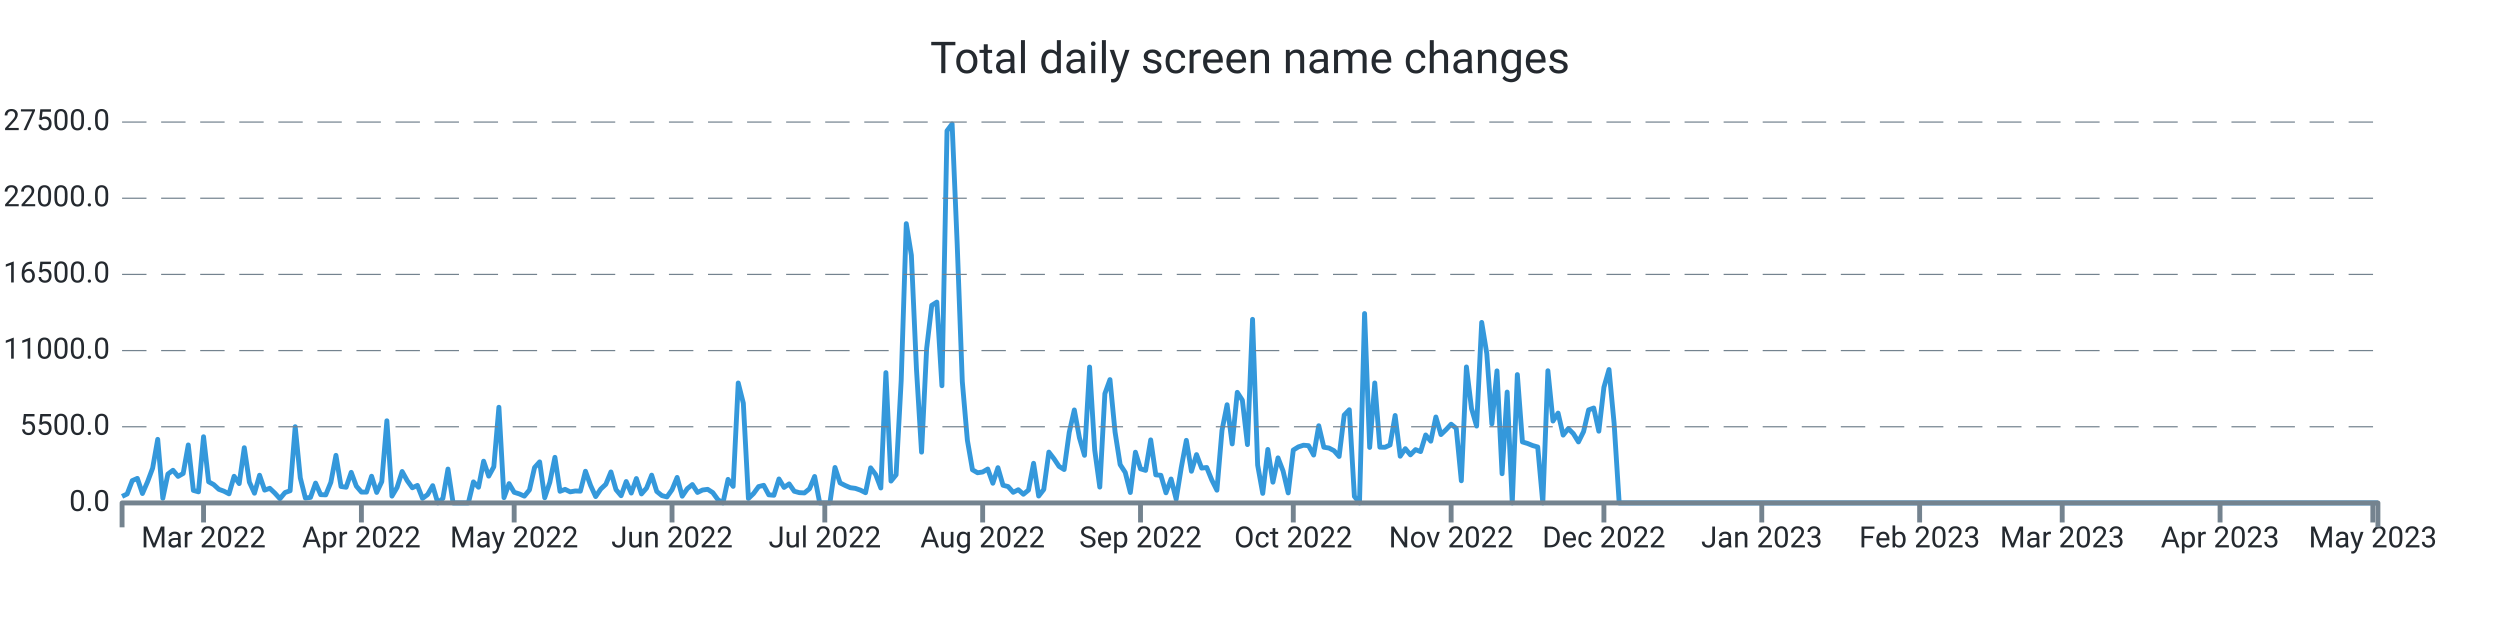
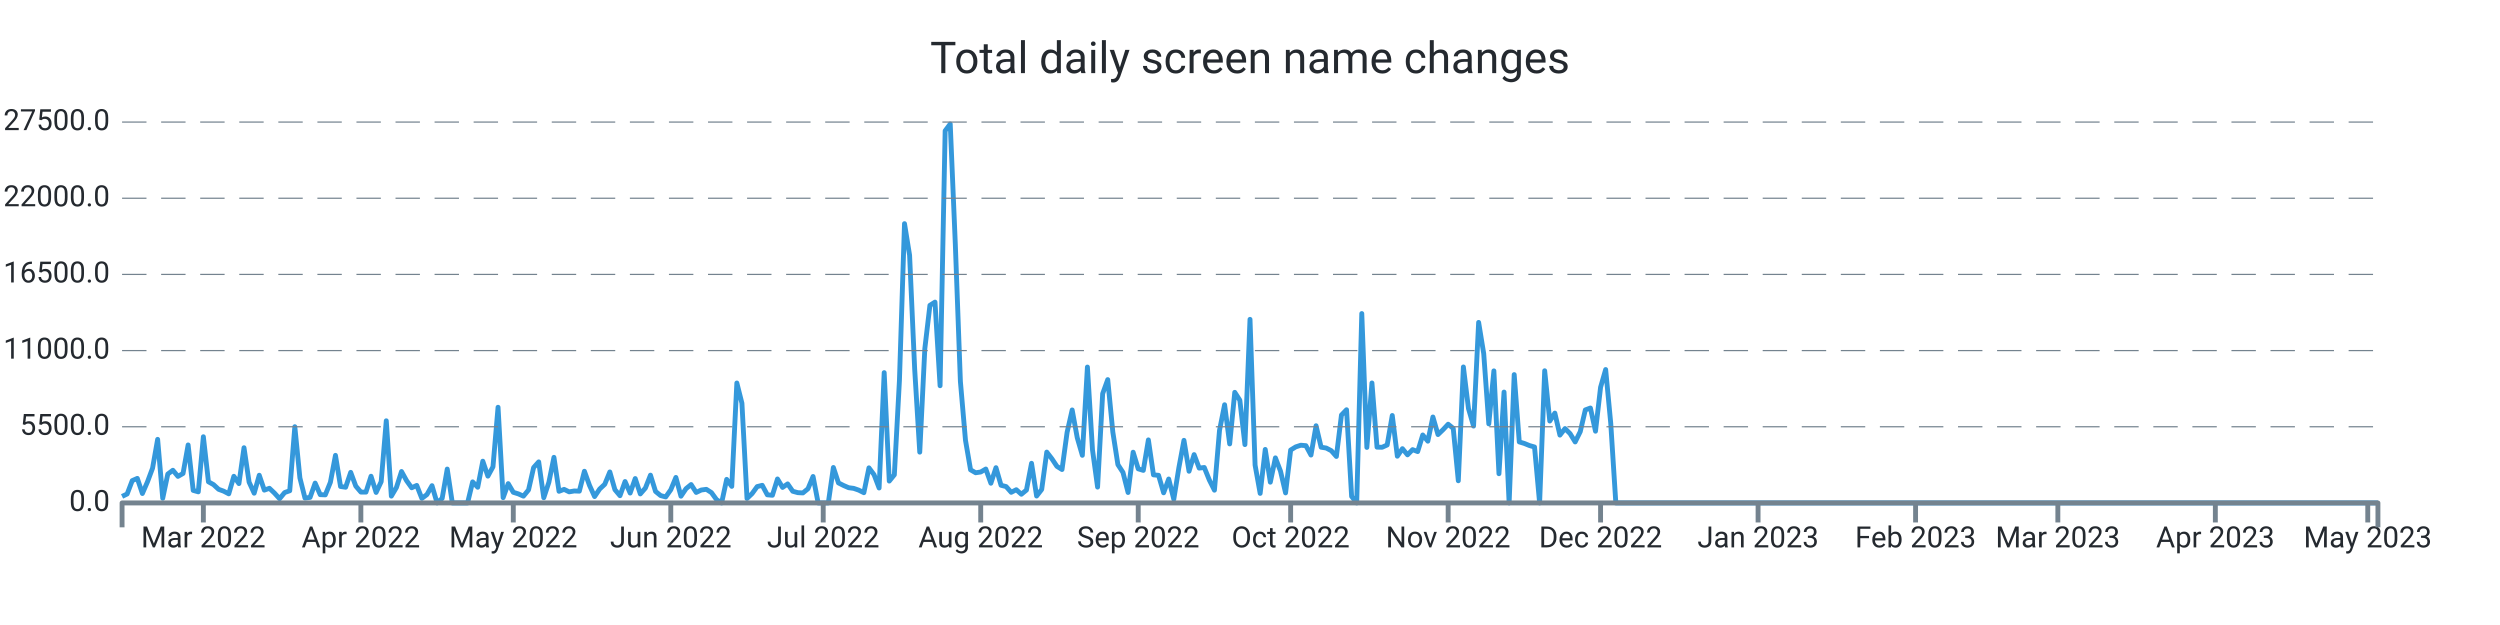
<svg xmlns="http://www.w3.org/2000/svg" width="1024.0" height="256.0" viewBox="0 0 1024.0 256.0" preserveAspectRatio="xMidYMid meet">
-   <path stroke="#3498db" stroke-linejoin="round" d="M 50.0 203.339 L 50 203.339L 52.086 202.33L 54.172 196.867L 56.257 195.948L 58.343 202.143L 60.429 197.355L 62.515 191.761L 64.6 179.962L 66.686 204.094L 68.772 194.172L 70.858 192.618L 72.944 195.125L 75.029 193.928L 77.115 182.248L 79.201 200.866L 81.287 201.456L 83.372 178.89L 85.458 197.338L 87.544 198.501L 89.63 200.418L 91.716 201.184L 93.801 202.267L 95.887 195.091L 97.973 198.081L 100.059 183.389L 102.144 197.474L 104.23 202.018L 106.316 194.66L 108.402 200.753L 110.488 200.004L 112.573 201.972L 114.659 204.275L 116.745 201.745L 118.831 201.014L 120.916 174.783L 123.002 195.761L 125.088 204.003L 127.174 203.731L 129.26 197.877L 131.345 202.608L 133.431 202.693L 135.517 197.559L 137.603 186.514L 139.688 199.266L 141.774 199.573L 143.86 193.48L 145.946 199.108L 148.032 201.547L 150.117 201.57L 152.203 195.069L 154.289 201.7L 156.375 197.287L 158.46 172.355L 160.546 203.209L 162.632 199.675L 164.718 193.129L 166.804 196.89L 168.889 199.788L 170.975 198.83L 173.061 204.134L 175.147 202.579L 177.233 198.926L 179.318 206L 181.404 204.128L 183.49 192.125L 185.576 206L 187.661 206L 189.747 206L 191.833 206L 193.919 197.372L 196.005 199.578L 198.09 188.902L 200.176 195.029L 202.262 191.206L 204.348 166.813L 206.433 203.839L 208.519 198.092L 210.605 201.643L 212.691 202.296L 214.777 203.22L 216.862 200.668L 218.948 191.512L 221.034 189.186L 223.12 203.867L 225.205 197.565L 227.291 187.325L 229.377 201.235L 231.463 200.446L 233.549 201.462L 235.634 201.099L 237.72 201.178L 239.806 193.026L 241.892 198.807L 243.977 203.391L 246.063 200.305L 248.149 198.359L 250.235 193.31L 252.321 200.566L 254.406 203.039L 256.492 197.23L 258.578 201.955L 260.664 196.016L 262.749 202.307L 264.835 199.913L 266.921 194.621L 269.007 201.292L 271.093 202.988L 273.178 203.544L 275.264 200.605L 277.35 195.562L 279.436 203.243L 281.521 200.157L 283.607 198.467L 285.693 201.7L 287.779 200.707L 289.865 200.429L 291.95 201.768L 294.036 204.644L 296.122 206L 298.208 196.356L 300.293 199.215L 302.379 156.874L 304.465 165.151L 306.551 204.173L 308.637 202.177L 310.722 199.312L 312.808 198.784L 314.894 202.676L 316.98 202.857L 319.065 196.186L 321.151 199.647L 323.237 198.206L 325.323 201.218L 327.409 201.791L 329.494 201.904L 331.58 200.197L 333.666 195.171L 335.752 206L 337.837 206L 339.923 206L 342.009 191.483L 344.095 197.797L 346.181 198.852L 348.266 199.76L 350.352 200.038L 352.438 200.764L 354.524 201.808L 356.609 191.631L 358.695 194.411L 360.781 199.885L 362.867 152.631L 364.953 197.048L 367.038 194.473L 369.124 155.904L 371.21 91.609L 373.296 104.538L 375.381 151.179L 377.467 185.198L 379.553 142.766L 381.639 125.067L 383.725 123.745L 385.81 157.997L 387.896 53.568L 389.982 50.789L 392.068 100.022L 394.153 156.245L 396.239 180.32L 398.325 192.437L 400.411 193.639L 402.497 193.333L 404.582 192.113L 406.668 197.933L 408.754 191.563L 410.84 198.767L 412.926 199.301L 415.011 201.649L 417.097 200.588L 419.183 202.438L 421.269 200.73L 423.354 189.77L 425.44 203.175L 427.526 200.486L 429.612 185.181L 431.698 187.887L 433.783 191.018L 435.869 192.317L 437.955 177.097L 440.041 167.913L 442.126 179.31L 444.212 186.497L 446.298 150.345L 448.384 184.273L 450.47 199.51L 452.555 161.248L 454.641 155.49L 456.727 176.961L 458.813 190.309L 460.898 193.509L 462.984 201.728L 465.07 185.226L 467.156 192.034L 469.242 192.669L 471.327 180.183L 473.413 194.501L 475.499 194.683L 477.585 201.853L 479.67 196.203L 481.756 204.491L 483.842 191.557L 485.928 180.365L 488.014 193.026L 490.099 186.208L 492.185 191.727L 494.271 191.483L 496.357 196.634L 498.442 200.781L 500.528 176.269L 502.614 165.78L 504.7 181.829L 506.786 160.698L 508.871 163.931L 510.957 182.106L 513.043 130.808L 515.129 190.496L 517.214 202.091L 519.3 184.092L 521.386 197.502L 523.472 187.541L 525.558 192.953L 527.643 201.887L 529.729 184.336L 531.815 183.048L 533.901 182.367L 535.986 182.543L 538.072 186.389L 540.158 174.386L 542.244 183.179L 544.33 183.513L 546.415 184.602L 548.501 186.968L 550.587 170.001L 552.673 167.834L 554.758 203.322L 556.844 206L 558.93 128.431L 561.016 183.264L 563.102 156.869L 565.187 183.156L 567.273 183.201L 569.359 182.26L 571.445 170.188L 573.53 186.866L 575.616 183.774L 577.702 186.299L 579.788 184.171L 581.874 184.966L 583.959 178.17L 586.045 180.705L 588.131 170.801L 590.217 177.994L 592.302 175.991L 594.388 173.756L 596.474 175.458L 598.56 196.918L 600.646 150.305L 602.731 167.34L 604.817 174.522L 606.903 132.056L 608.989 144.831L 611.074 173.609L 613.16 151.911L 615.246 194.036L 617.332 160.595L 619.418 206L 621.503 153.437L 623.589 181.012L 625.675 181.641L 627.761 182.492L 629.847 183.088L 631.932 206L 634.018 151.865L 636.104 172.457L 638.19 169.207L 640.275 178.221L 642.361 175.543L 644.447 177.614L 646.533 181.017L 648.619 176.808L 650.704 167.896L 652.79 167.125L 654.876 176.621L 656.962 158.633L 659.047 151.36L 661.133 173.353L 663.219 206L 665.305 206L 667.391 206L 669.476 206L 671.562 206L 673.648 206L 675.734 206L 677.819 206L 679.905 206L 681.991 206L 684.077 206L 686.163 206L 688.248 206L 690.334 206L 692.42 206L 694.506 206L 696.591 206L 698.677 206L 700.763 206L 702.849 206L 704.935 206L 707.02 206L 709.106 206L 711.192 206L 713.278 206L 715.363 206L 717.449 206L 719.535 206L 721.621 206L 723.707 206L 725.792 206L 727.878 206L 729.964 206L 732.05 206L 734.135 206L 736.221 206L 738.307 206L 740.393 206L 742.479 206L 744.564 206L 746.65 206L 748.736 206L 750.822 206L 752.907 206L 754.993 206L 757.079 206L 759.165 206L 761.251 206L 763.336 206L 765.422 206L 767.508 206L 769.594 206L 771.679 206L 773.765 206L 775.851 206L 777.937 206L 780.023 206L 782.108 206L 784.194 206L 786.28 206L 788.366 206L 790.451 206L 792.537 206L 794.623 206L 796.709 206L 798.795 206L 800.88 206L 802.966 206L 805.052 206L 807.138 206L 809.223 206L 811.309 206L 813.395 206L 815.481 206L 817.567 206L 819.652 206L 821.738 206L 823.824 206L 825.91 206L 827.995 206L 830.081 206L 832.167 206L 834.253 206L 836.339 206L 838.424 206L 840.51 206L 842.596 206L 844.682 206L 846.767 206L 848.853 206L 850.939 206L 853.025 206L 855.111 206L 857.196 206L 859.282 206L 861.368 206L 863.454 206L 865.54 206L 867.625 206L 869.711 206L 871.797 206L 873.883 206L 875.968 206L 878.054 206L 880.14 206L 882.226 206L 884.312 206L 886.397 206L 888.483 206L 890.569 206L 892.655 206L 894.74 206L 896.826 206L 898.912 206L 900.998 206L 903.084 206L 905.169 206L 907.255 206L 909.341 206L 911.427 206L 913.512 206L 915.598 206L 917.684 206L 919.77 206L 921.856 206L 923.941 206L 926.027 206L 928.113 206L 930.199 206L 932.284 206L 934.37 206L 936.456 206L 938.542 206L 940.628 206L 942.713 206L 944.799 206L 946.885 206L 948.971 206L 951.056 206L 953.142 206L 955.228 206L 957.314 206L 959.4 206L 961.485 206L 963.571 206L 965.657 206L 967.743 206L 969.828 206L 971.914 206L 974 206" stroke-width="2.0" fill="none" />
+   <path stroke="#3498db" stroke-linejoin="round" d="M 50.0 203.339 L 50 203.339L 52.081 202.33L 54.162 196.867L 56.243 195.948L 58.324 202.143L 60.405 197.355L 62.486 191.761L 64.568 179.962L 66.649 204.094L 68.73 194.172L 70.811 192.618L 72.892 195.125L 74.973 193.928L 77.054 182.248L 79.135 200.866L 81.216 201.456L 83.297 178.89L 85.378 197.338L 87.459 198.501L 89.541 200.418L 91.622 201.184L 93.703 202.267L 95.784 195.091L 97.865 198.081L 99.946 183.389L 102.027 197.474L 104.108 202.018L 106.189 194.66L 108.27 200.753L 110.351 200.004L 112.432 201.972L 114.514 204.275L 116.595 201.745L 118.676 201.014L 120.757 174.783L 122.838 195.761L 124.919 204.003L 127 203.731L 129.081 197.877L 131.162 202.608L 133.243 202.693L 135.324 197.559L 137.405 186.514L 139.486 199.266L 141.568 199.573L 143.649 193.48L 145.73 199.108L 147.811 201.547L 149.892 201.57L 151.973 195.069L 154.054 201.7L 156.135 197.287L 158.216 172.355L 160.297 203.209L 162.378 199.675L 164.459 193.129L 166.541 196.89L 168.622 199.788L 170.703 198.83L 172.784 204.134L 174.865 202.579L 176.946 198.926L 179.027 206L 181.108 204.128L 183.189 192.125L 185.27 206L 187.351 206L 189.432 206L 191.514 206L 193.595 197.372L 195.676 199.578L 197.757 188.902L 199.838 195.029L 201.919 191.206L 204 166.813L 206.081 203.839L 208.162 198.092L 210.243 201.643L 212.324 202.296L 214.405 203.22L 216.486 200.668L 218.568 191.512L 220.649 189.186L 222.73 203.867L 224.811 197.565L 226.892 187.325L 228.973 201.235L 231.054 200.446L 233.135 201.462L 235.216 201.099L 237.297 201.178L 239.378 193.026L 241.459 198.807L 243.541 203.391L 245.622 200.305L 247.703 198.359L 249.784 193.31L 251.865 200.566L 253.946 203.039L 256.027 197.23L 258.108 201.955L 260.189 196.016L 262.27 202.307L 264.351 199.913L 266.432 194.621L 268.514 201.292L 270.595 202.988L 272.676 203.544L 274.757 200.605L 276.838 195.562L 278.919 203.243L 281 200.157L 283.081 198.467L 285.162 201.7L 287.243 200.707L 289.324 200.429L 291.405 201.768L 293.486 204.644L 295.568 206L 297.649 196.356L 299.73 199.215L 301.811 156.874L 303.892 165.151L 305.973 204.173L 308.054 202.177L 310.135 199.312L 312.216 198.784L 314.297 202.676L 316.378 202.857L 318.459 196.186L 320.541 199.647L 322.622 198.206L 324.703 201.218L 326.784 201.791L 328.865 201.904L 330.946 200.197L 333.027 195.171L 335.108 206L 337.189 206L 339.27 206L 341.351 191.483L 343.432 197.797L 345.514 198.852L 347.595 199.76L 349.676 200.038L 351.757 200.764L 353.838 201.808L 355.919 191.631L 358 194.411L 360.081 199.885L 362.162 152.631L 364.243 197.048L 366.324 194.473L 368.405 155.904L 370.486 91.609L 372.568 104.538L 374.649 151.179L 376.73 185.198L 378.811 142.766L 380.892 125.067L 382.973 123.745L 385.054 157.997L 387.135 53.568L 389.216 50.789L 391.297 100.022L 393.378 156.245L 395.459 180.32L 397.541 192.437L 399.622 193.639L 401.703 193.333L 403.784 192.113L 405.865 197.933L 407.946 191.563L 410.027 198.767L 412.108 199.301L 414.189 201.649L 416.27 200.588L 418.351 202.438L 420.432 200.73L 422.514 189.77L 424.595 203.175L 426.676 200.486L 428.757 185.181L 430.838 187.887L 432.919 191.018L 435 192.317L 437.081 177.097L 439.162 167.913L 441.243 179.31L 443.324 186.497L 445.405 150.345L 447.486 184.273L 449.568 199.51L 451.649 161.248L 453.73 155.49L 455.811 176.961L 457.892 190.309L 459.973 193.509L 462.054 201.728L 464.135 185.226L 466.216 192.034L 468.297 192.669L 470.378 180.183L 472.459 194.501L 474.541 194.683L 476.622 201.853L 478.703 196.203L 480.784 204.491L 482.865 191.557L 484.946 180.365L 487.027 193.026L 489.108 186.208L 491.189 191.727L 493.27 191.483L 495.351 196.634L 497.432 200.781L 499.514 176.269L 501.595 165.78L 503.676 181.829L 505.757 160.698L 507.838 163.931L 509.919 182.106L 512 130.808L 514.081 190.496L 516.162 202.091L 518.243 184.092L 520.324 197.502L 522.405 187.541L 524.486 192.953L 526.568 201.887L 528.649 184.336L 530.73 183.048L 532.811 182.367L 534.892 182.543L 536.973 186.389L 539.054 174.386L 541.135 183.179L 543.216 183.513L 545.297 184.602L 547.378 186.968L 549.459 170.001L 551.541 167.834L 553.622 203.322L 555.703 206L 557.784 128.431L 559.865 183.264L 561.946 156.869L 564.027 183.156L 566.108 183.201L 568.189 182.26L 570.27 170.188L 572.351 186.866L 574.432 183.774L 576.514 186.299L 578.595 184.171L 580.676 184.966L 582.757 178.17L 584.838 180.705L 586.919 170.801L 589 177.994L 591.081 175.991L 593.162 173.756L 595.243 175.458L 597.324 196.918L 599.405 150.305L 601.486 167.34L 603.568 174.522L 605.649 132.056L 607.73 144.831L 609.811 173.609L 611.892 151.911L 613.973 194.036L 616.054 160.595L 618.135 206L 620.216 153.437L 622.297 181.012L 624.378 181.641L 626.459 182.492L 628.541 183.088L 630.622 206L 632.703 151.865L 634.784 172.457L 636.865 169.207L 638.946 178.221L 641.027 175.543L 643.108 177.614L 645.189 181.017L 647.27 176.808L 649.351 167.896L 651.432 167.125L 653.514 176.621L 655.595 158.633L 657.676 151.36L 659.757 173.353L 661.838 206L 663.919 206L 666 206L 668.081 206L 670.162 206L 672.243 206L 674.324 206L 676.405 206L 678.486 206L 680.568 206L 682.649 206L 684.73 206L 686.811 206L 688.892 206L 690.973 206L 693.054 206L 695.135 206L 697.216 206L 699.297 206L 701.378 206L 703.459 206L 705.541 206L 707.622 206L 709.703 206L 711.784 206L 713.865 206L 715.946 206L 718.027 206L 720.108 206L 722.189 206L 724.27 206L 726.351 206L 728.432 206L 730.514 206L 732.595 206L 734.676 206L 736.757 206L 738.838 206L 740.919 206L 743 206L 745.081 206L 747.162 206L 749.243 206L 751.324 206L 753.405 206L 755.486 206L 757.568 206L 759.649 206L 761.73 206L 763.811 206L 765.892 206L 767.973 206L 770.054 206L 772.135 206L 774.216 206L 776.297 206L 778.378 206L 780.459 206L 782.541 206L 784.622 206L 786.703 206L 788.784 206L 790.865 206L 792.946 206L 795.027 206L 797.108 206L 799.189 206L 801.27 206L 803.351 206L 805.432 206L 807.514 206L 809.595 206L 811.676 206L 813.757 206L 815.838 206L 817.919 206L 820 206L 822.081 206L 824.162 206L 826.243 206L 828.324 206L 830.405 206L 832.486 206L 834.568 206L 836.649 206L 838.73 206L 840.811 206L 842.892 206L 844.973 206L 847.054 206L 849.135 206L 851.216 206L 853.297 206L 855.378 206L 857.459 206L 859.541 206L 861.622 206L 863.703 206L 865.784 206L 867.865 206L 869.946 206L 872.027 206L 874.108 206L 876.189 206L 878.27 206L 880.351 206L 882.432 206L 884.514 206L 886.595 206L 888.676 206L 890.757 206L 892.838 206L 894.919 206L 897 206L 899.081 206L 901.162 206L 903.243 206L 905.324 206L 907.405 206L 909.486 206L 911.568 206L 913.649 206L 915.73 206L 917.811 206L 919.892 206L 921.973 206L 924.054 206L 926.135 206L 928.216 206L 930.297 206L 932.378 206L 934.459 206L 936.541 206L 938.622 206L 940.703 206L 942.784 206L 944.865 206L 946.946 206L 949.027 206L 951.108 206L 953.189 206L 955.27 206L 957.351 206L 959.432 206L 961.514 206L 963.595 206L 965.676 206L 967.757 206L 969.838 206L 971.919 206L 974 206" stroke-width="2.0" fill="none" />
  <text x="45.0" font-family="-apple-system, system-ui, BlinkMacSystemFont, Roboto" y="50.0" dominant-baseline="middle" text-anchor="end" font-size="12" fill="#24292f">27500.0</text>
  <path stroke="#74838f" stroke-dasharray="10 6" stroke-width="0.5" d="M 50.0 50.0 L 974.0 50.0" />
  <text x="45.0" font-family="-apple-system, system-ui, BlinkMacSystemFont, Roboto" y="81.2" dominant-baseline="middle" text-anchor="end" font-size="12" fill="#24292f">22000.0</text>
  <path stroke="#74838f" stroke-dasharray="10 6" stroke-width="0.5" d="M 50.0 81.2 L 974.0 81.2" />
  <text x="45.0" font-family="-apple-system, system-ui, BlinkMacSystemFont, Roboto" y="112.4" dominant-baseline="middle" text-anchor="end" font-size="12" fill="#24292f">16500.0</text>
  <path stroke="#74838f" stroke-dasharray="10 6" stroke-width="0.5" d="M 50.0 112.4 L 974.0 112.4" />
  <text x="45.0" font-family="-apple-system, system-ui, BlinkMacSystemFont, Roboto" y="143.6" dominant-baseline="middle" text-anchor="end" font-size="12" fill="#24292f">11000.0</text>
  <path stroke="#74838f" stroke-dasharray="10 6" stroke-width="0.5" d="M 50.0 143.6 L 974.0 143.6" />
  <text x="45.0" font-family="-apple-system, system-ui, BlinkMacSystemFont, Roboto" y="174.8" dominant-baseline="middle" text-anchor="end" font-size="12" fill="#24292f">5500.0</text>
  <path stroke="#74838f" stroke-dasharray="10 6" stroke-width="0.5" d="M 50.0 174.8 L 974.0 174.8" />
  <text x="45.0" font-family="-apple-system, system-ui, BlinkMacSystemFont, Roboto" y="206.0" dominant-baseline="middle" text-anchor="end" font-size="12" fill="#24292f">0.0</text>
-   <path stroke="#74838f" stroke-width="2.0" d="M 83.372 206.0 L 83.372 214.0" />
-   <text x="83.372" font-family="-apple-system, system-ui, BlinkMacSystemFont, Roboto" y="216.0" dominant-baseline="hanging" text-anchor="middle" font-size="12" fill="#24292f">Mar 2022</text>
-   <path stroke="#74838f" stroke-width="2.0" d="M 148.032 206.0 L 148.032 214.0" />
-   <text x="148.032" font-family="-apple-system, system-ui, BlinkMacSystemFont, Roboto" y="216.0" dominant-baseline="hanging" text-anchor="middle" font-size="12" fill="#24292f">Apr 2022</text>
-   <path stroke="#74838f" stroke-width="2.0" d="M 210.605 206.0 L 210.605 214.0" />
-   <text x="210.605" font-family="-apple-system, system-ui, BlinkMacSystemFont, Roboto" y="216.0" dominant-baseline="hanging" text-anchor="middle" font-size="12" fill="#24292f">May 2022</text>
-   <path stroke="#74838f" stroke-width="2.0" d="M 275.264 206.0 L 275.264 214.0" />
-   <text x="275.264" font-family="-apple-system, system-ui, BlinkMacSystemFont, Roboto" y="216.0" dominant-baseline="hanging" text-anchor="middle" font-size="12" fill="#24292f">Jun 2022</text>
-   <path stroke="#74838f" stroke-width="2.0" d="M 337.837 206.0 L 337.837 214.0" />
-   <text x="337.837" font-family="-apple-system, system-ui, BlinkMacSystemFont, Roboto" y="216.0" dominant-baseline="hanging" text-anchor="middle" font-size="12" fill="#24292f">Jul 2022</text>
-   <path stroke="#74838f" stroke-width="2.0" d="M 402.497 206.0 L 402.497 214.0" />
-   <text x="402.497" font-family="-apple-system, system-ui, BlinkMacSystemFont, Roboto" y="216.0" dominant-baseline="hanging" text-anchor="middle" font-size="12" fill="#24292f">Aug 2022</text>
-   <path stroke="#74838f" stroke-width="2.0" d="M 467.156 206.0 L 467.156 214.0" />
-   <text x="467.156" font-family="-apple-system, system-ui, BlinkMacSystemFont, Roboto" y="216.0" dominant-baseline="hanging" text-anchor="middle" font-size="12" fill="#24292f">Sep 2022</text>
-   <path stroke="#74838f" stroke-width="2.0" d="M 529.729 206.0 L 529.729 214.0" />
-   <text x="529.729" font-family="-apple-system, system-ui, BlinkMacSystemFont, Roboto" y="216.0" dominant-baseline="hanging" text-anchor="middle" font-size="12" fill="#24292f">Oct 2022</text>
-   <path stroke="#74838f" stroke-width="2.0" d="M 594.388 206.0 L 594.388 214.0" />
-   <text x="594.388" font-family="-apple-system, system-ui, BlinkMacSystemFont, Roboto" y="216.0" dominant-baseline="hanging" text-anchor="middle" font-size="12" fill="#24292f">Nov 2022</text>
-   <path stroke="#74838f" stroke-width="2.0" d="M 656.962 206.0 L 656.962 214.0" />
-   <text x="656.962" font-family="-apple-system, system-ui, BlinkMacSystemFont, Roboto" y="216.0" dominant-baseline="hanging" text-anchor="middle" font-size="12" fill="#24292f">Dec 2022</text>
-   <path stroke="#74838f" stroke-width="2.0" d="M 721.621 206.0 L 721.621 214.0" />
-   <text x="721.621" font-family="-apple-system, system-ui, BlinkMacSystemFont, Roboto" y="216.0" dominant-baseline="hanging" text-anchor="middle" font-size="12" fill="#24292f">Jan 2023</text>
-   <path stroke="#74838f" stroke-width="2.0" d="M 786.28 206.0 L 786.28 214.0" />
-   <text x="786.28" font-family="-apple-system, system-ui, BlinkMacSystemFont, Roboto" y="216.0" dominant-baseline="hanging" text-anchor="middle" font-size="12" fill="#24292f">Feb 2023</text>
-   <path stroke="#74838f" stroke-width="2.0" d="M 844.682 206.0 L 844.682 214.0" />
-   <text x="844.682" font-family="-apple-system, system-ui, BlinkMacSystemFont, Roboto" y="216.0" dominant-baseline="hanging" text-anchor="middle" font-size="12" fill="#24292f">Mar 2023</text>
-   <path stroke="#74838f" stroke-width="2.0" d="M 909.341 206.0 L 909.341 214.0" />
-   <text x="909.341" font-family="-apple-system, system-ui, BlinkMacSystemFont, Roboto" y="216.0" dominant-baseline="hanging" text-anchor="middle" font-size="12" fill="#24292f">Apr 2023</text>
-   <path stroke="#74838f" stroke-width="2.0" d="M 971.914 206.0 L 971.914 214.0" />
-   <text x="971.914" font-family="-apple-system, system-ui, BlinkMacSystemFont, Roboto" y="216.0" dominant-baseline="hanging" text-anchor="middle" font-size="12" fill="#24292f">May 2023</text>
+   <path stroke="#74838f" stroke-width="2.0" d="M 83.297 206.0 L 83.297 214.0" />
+   <text x="83.297" font-family="-apple-system, system-ui, BlinkMacSystemFont, Roboto" y="216.0" dominant-baseline="hanging" text-anchor="middle" font-size="12" fill="#24292f">Mar 2022</text>
+   <path stroke="#74838f" stroke-width="2.0" d="M 147.811 206.0 L 147.811 214.0" />
+   <text x="147.811" font-family="-apple-system, system-ui, BlinkMacSystemFont, Roboto" y="216.0" dominant-baseline="hanging" text-anchor="middle" font-size="12" fill="#24292f">Apr 2022</text>
+   <path stroke="#74838f" stroke-width="2.0" d="M 210.243 206.0 L 210.243 214.0" />
+   <text x="210.243" font-family="-apple-system, system-ui, BlinkMacSystemFont, Roboto" y="216.0" dominant-baseline="hanging" text-anchor="middle" font-size="12" fill="#24292f">May 2022</text>
+   <path stroke="#74838f" stroke-width="2.0" d="M 274.757 206.0 L 274.757 214.0" />
+   <text x="274.757" font-family="-apple-system, system-ui, BlinkMacSystemFont, Roboto" y="216.0" dominant-baseline="hanging" text-anchor="middle" font-size="12" fill="#24292f">Jun 2022</text>
+   <path stroke="#74838f" stroke-width="2.0" d="M 337.189 206.0 L 337.189 214.0" />
+   <text x="337.189" font-family="-apple-system, system-ui, BlinkMacSystemFont, Roboto" y="216.0" dominant-baseline="hanging" text-anchor="middle" font-size="12" fill="#24292f">Jul 2022</text>
+   <path stroke="#74838f" stroke-width="2.0" d="M 401.703 206.0 L 401.703 214.0" />
+   <text x="401.703" font-family="-apple-system, system-ui, BlinkMacSystemFont, Roboto" y="216.0" dominant-baseline="hanging" text-anchor="middle" font-size="12" fill="#24292f">Aug 2022</text>
+   <path stroke="#74838f" stroke-width="2.0" d="M 466.216 206.0 L 466.216 214.0" />
+   <text x="466.216" font-family="-apple-system, system-ui, BlinkMacSystemFont, Roboto" y="216.0" dominant-baseline="hanging" text-anchor="middle" font-size="12" fill="#24292f">Sep 2022</text>
+   <path stroke="#74838f" stroke-width="2.0" d="M 528.649 206.0 L 528.649 214.0" />
+   <text x="528.649" font-family="-apple-system, system-ui, BlinkMacSystemFont, Roboto" y="216.0" dominant-baseline="hanging" text-anchor="middle" font-size="12" fill="#24292f">Oct 2022</text>
+   <path stroke="#74838f" stroke-width="2.0" d="M 593.162 206.0 L 593.162 214.0" />
+   <text x="593.162" font-family="-apple-system, system-ui, BlinkMacSystemFont, Roboto" y="216.0" dominant-baseline="hanging" text-anchor="middle" font-size="12" fill="#24292f">Nov 2022</text>
+   <path stroke="#74838f" stroke-width="2.0" d="M 655.595 206.0 L 655.595 214.0" />
+   <text x="655.595" font-family="-apple-system, system-ui, BlinkMacSystemFont, Roboto" y="216.0" dominant-baseline="hanging" text-anchor="middle" font-size="12" fill="#24292f">Dec 2022</text>
+   <path stroke="#74838f" stroke-width="2.0" d="M 720.108 206.0 L 720.108 214.0" />
+   <text x="720.108" font-family="-apple-system, system-ui, BlinkMacSystemFont, Roboto" y="216.0" dominant-baseline="hanging" text-anchor="middle" font-size="12" fill="#24292f">Jan 2023</text>
+   <path stroke="#74838f" stroke-width="2.0" d="M 784.622 206.0 L 784.622 214.0" />
+   <text x="784.622" font-family="-apple-system, system-ui, BlinkMacSystemFont, Roboto" y="216.0" dominant-baseline="hanging" text-anchor="middle" font-size="12" fill="#24292f">Feb 2023</text>
+   <path stroke="#74838f" stroke-width="2.0" d="M 842.892 206.0 L 842.892 214.0" />
+   <text x="842.892" font-family="-apple-system, system-ui, BlinkMacSystemFont, Roboto" y="216.0" dominant-baseline="hanging" text-anchor="middle" font-size="12" fill="#24292f">Mar 2023</text>
+   <path stroke="#74838f" stroke-width="2.0" d="M 907.405 206.0 L 907.405 214.0" />
+   <text x="907.405" font-family="-apple-system, system-ui, BlinkMacSystemFont, Roboto" y="216.0" dominant-baseline="hanging" text-anchor="middle" font-size="12" fill="#24292f">Apr 2023</text>
+   <path stroke="#74838f" stroke-width="2.0" d="M 969.838 206.0 L 969.838 214.0" />
+   <text x="969.838" font-family="-apple-system, system-ui, BlinkMacSystemFont, Roboto" y="216.0" dominant-baseline="hanging" text-anchor="middle" font-size="12" fill="#24292f">May 2023</text>
  <path stroke="#74838f" stroke-linejoin="round" stroke-width="2.0" d="M 50.0 216.0 L 50.0 206.0 L 974.0 206.0 L 974.0 216.0" fill="none" />
  <text x="512.0" y="25.0" font-family="-apple-system, system-ui, BlinkMacSystemFont, Roboto" dominant-baseline="middle" text-anchor="middle" font-size="18" fill="#24292f">Total daily screen name changes</text>
</svg>
